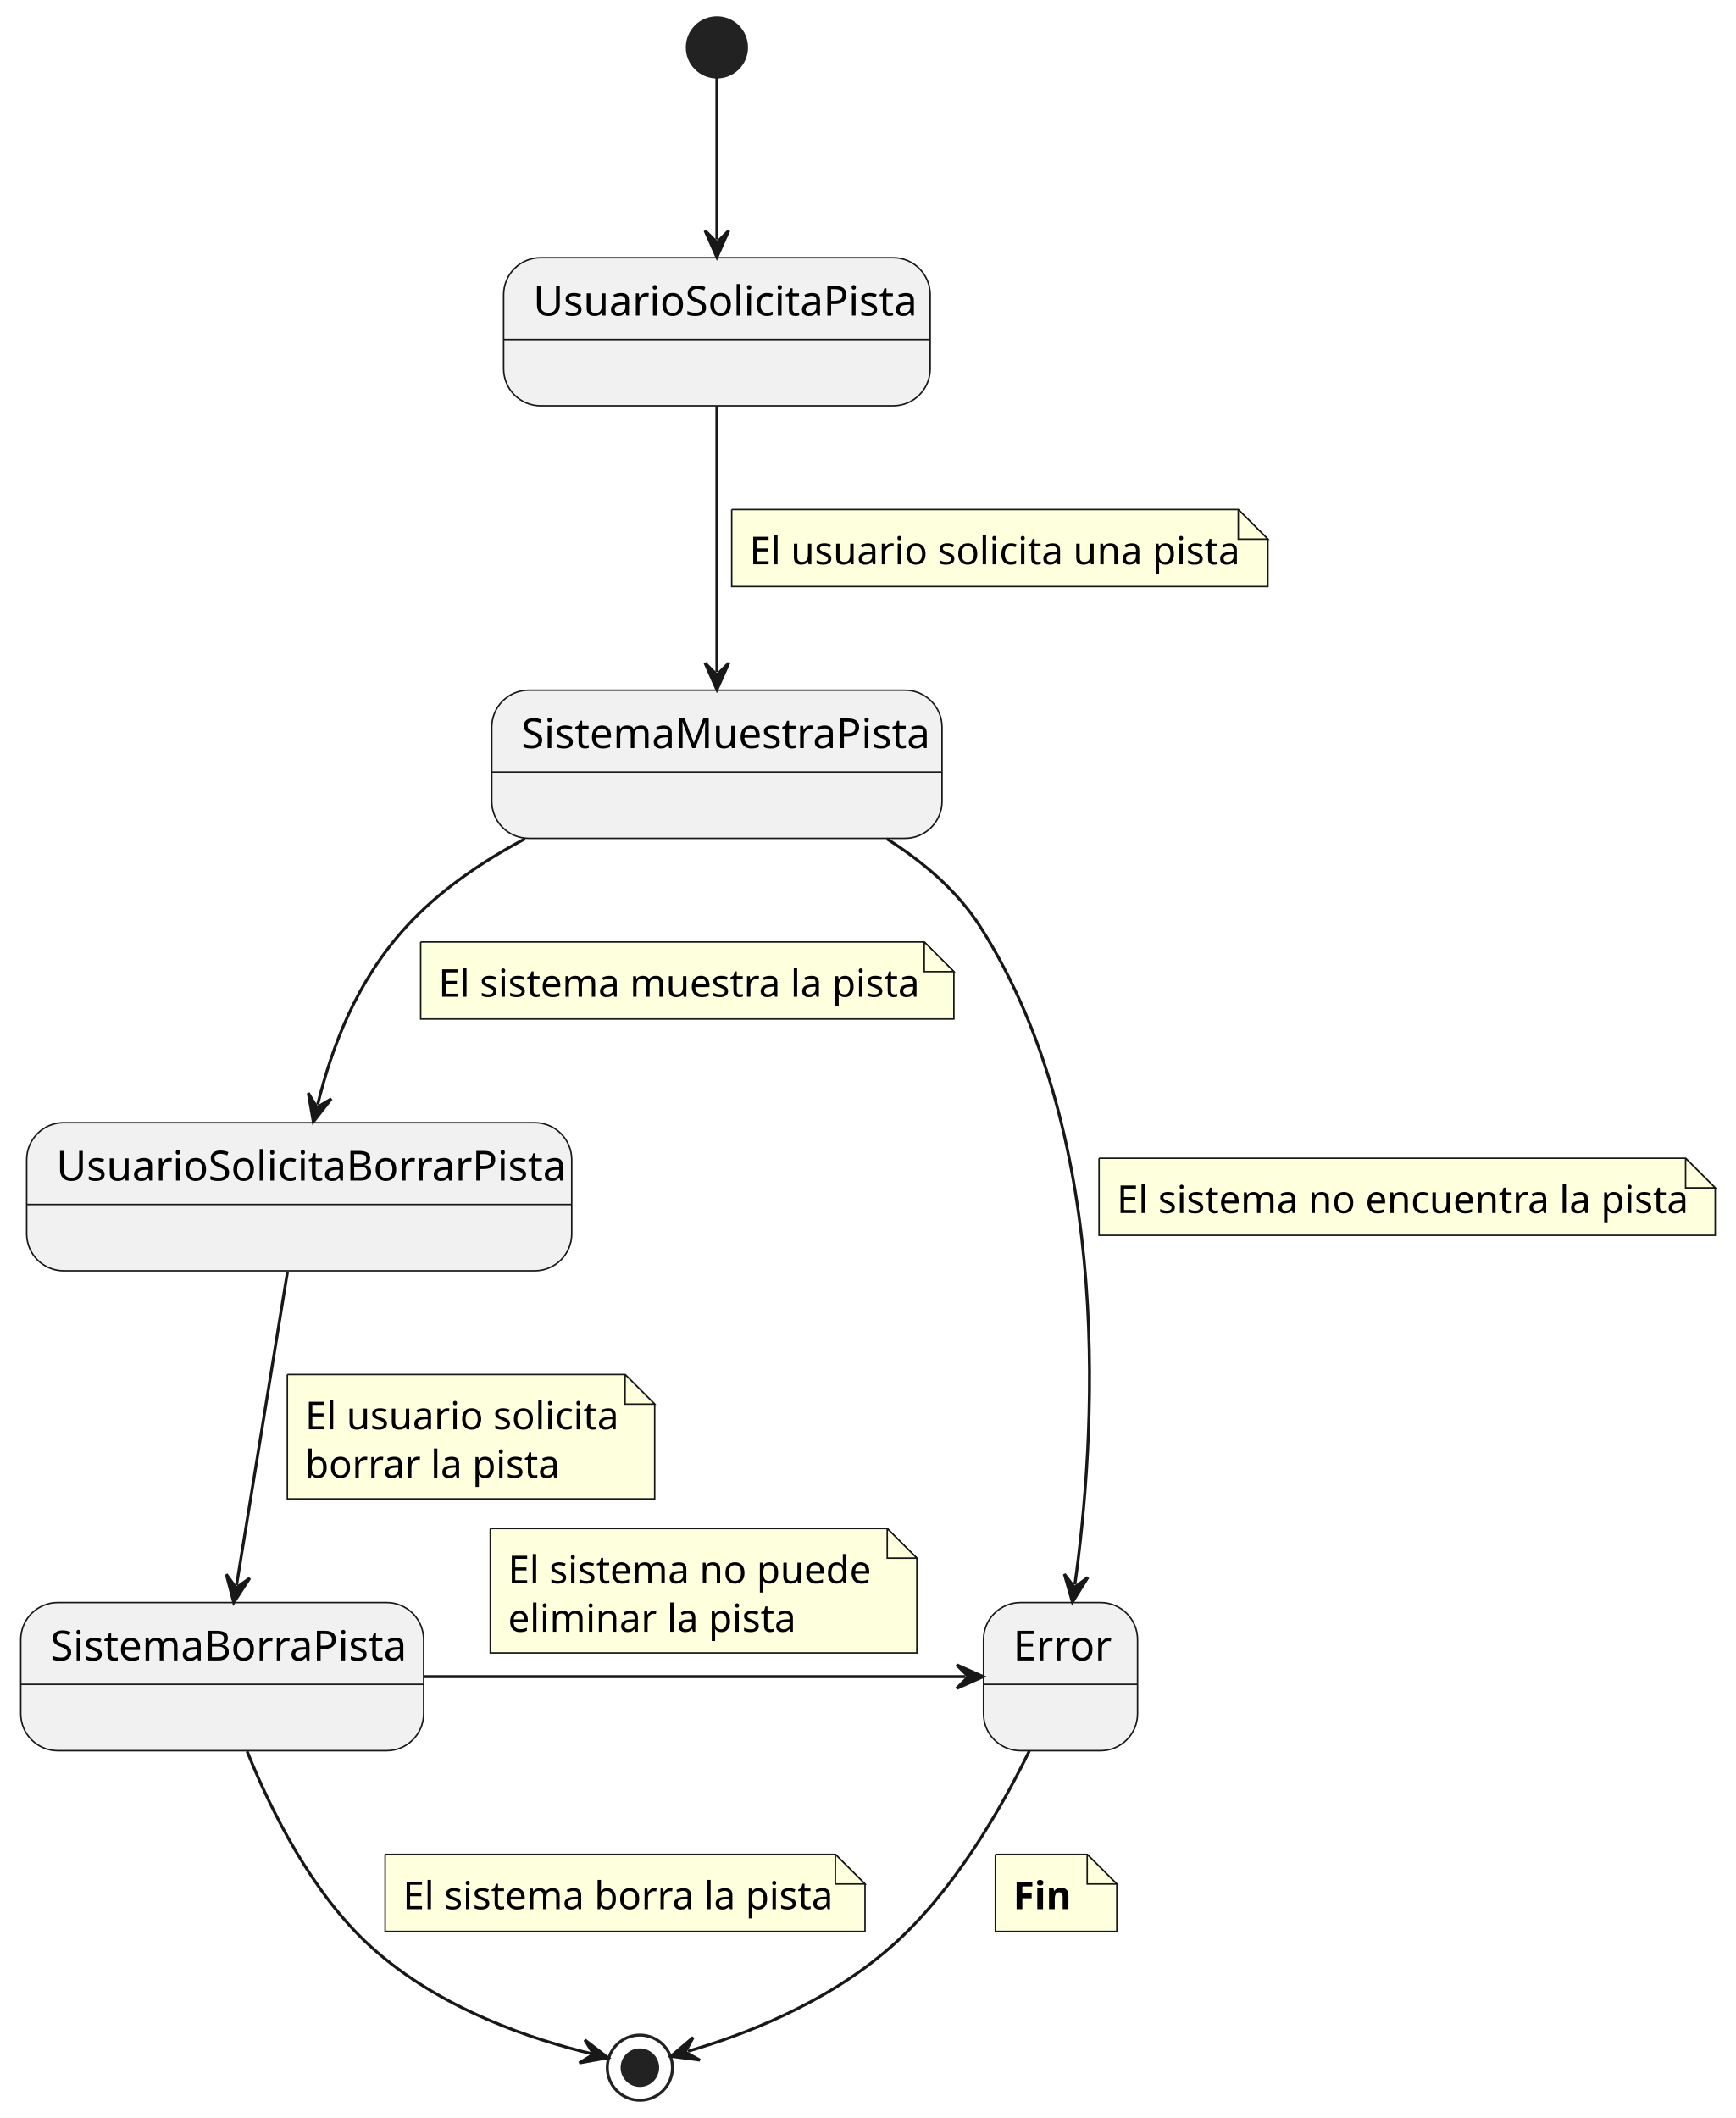
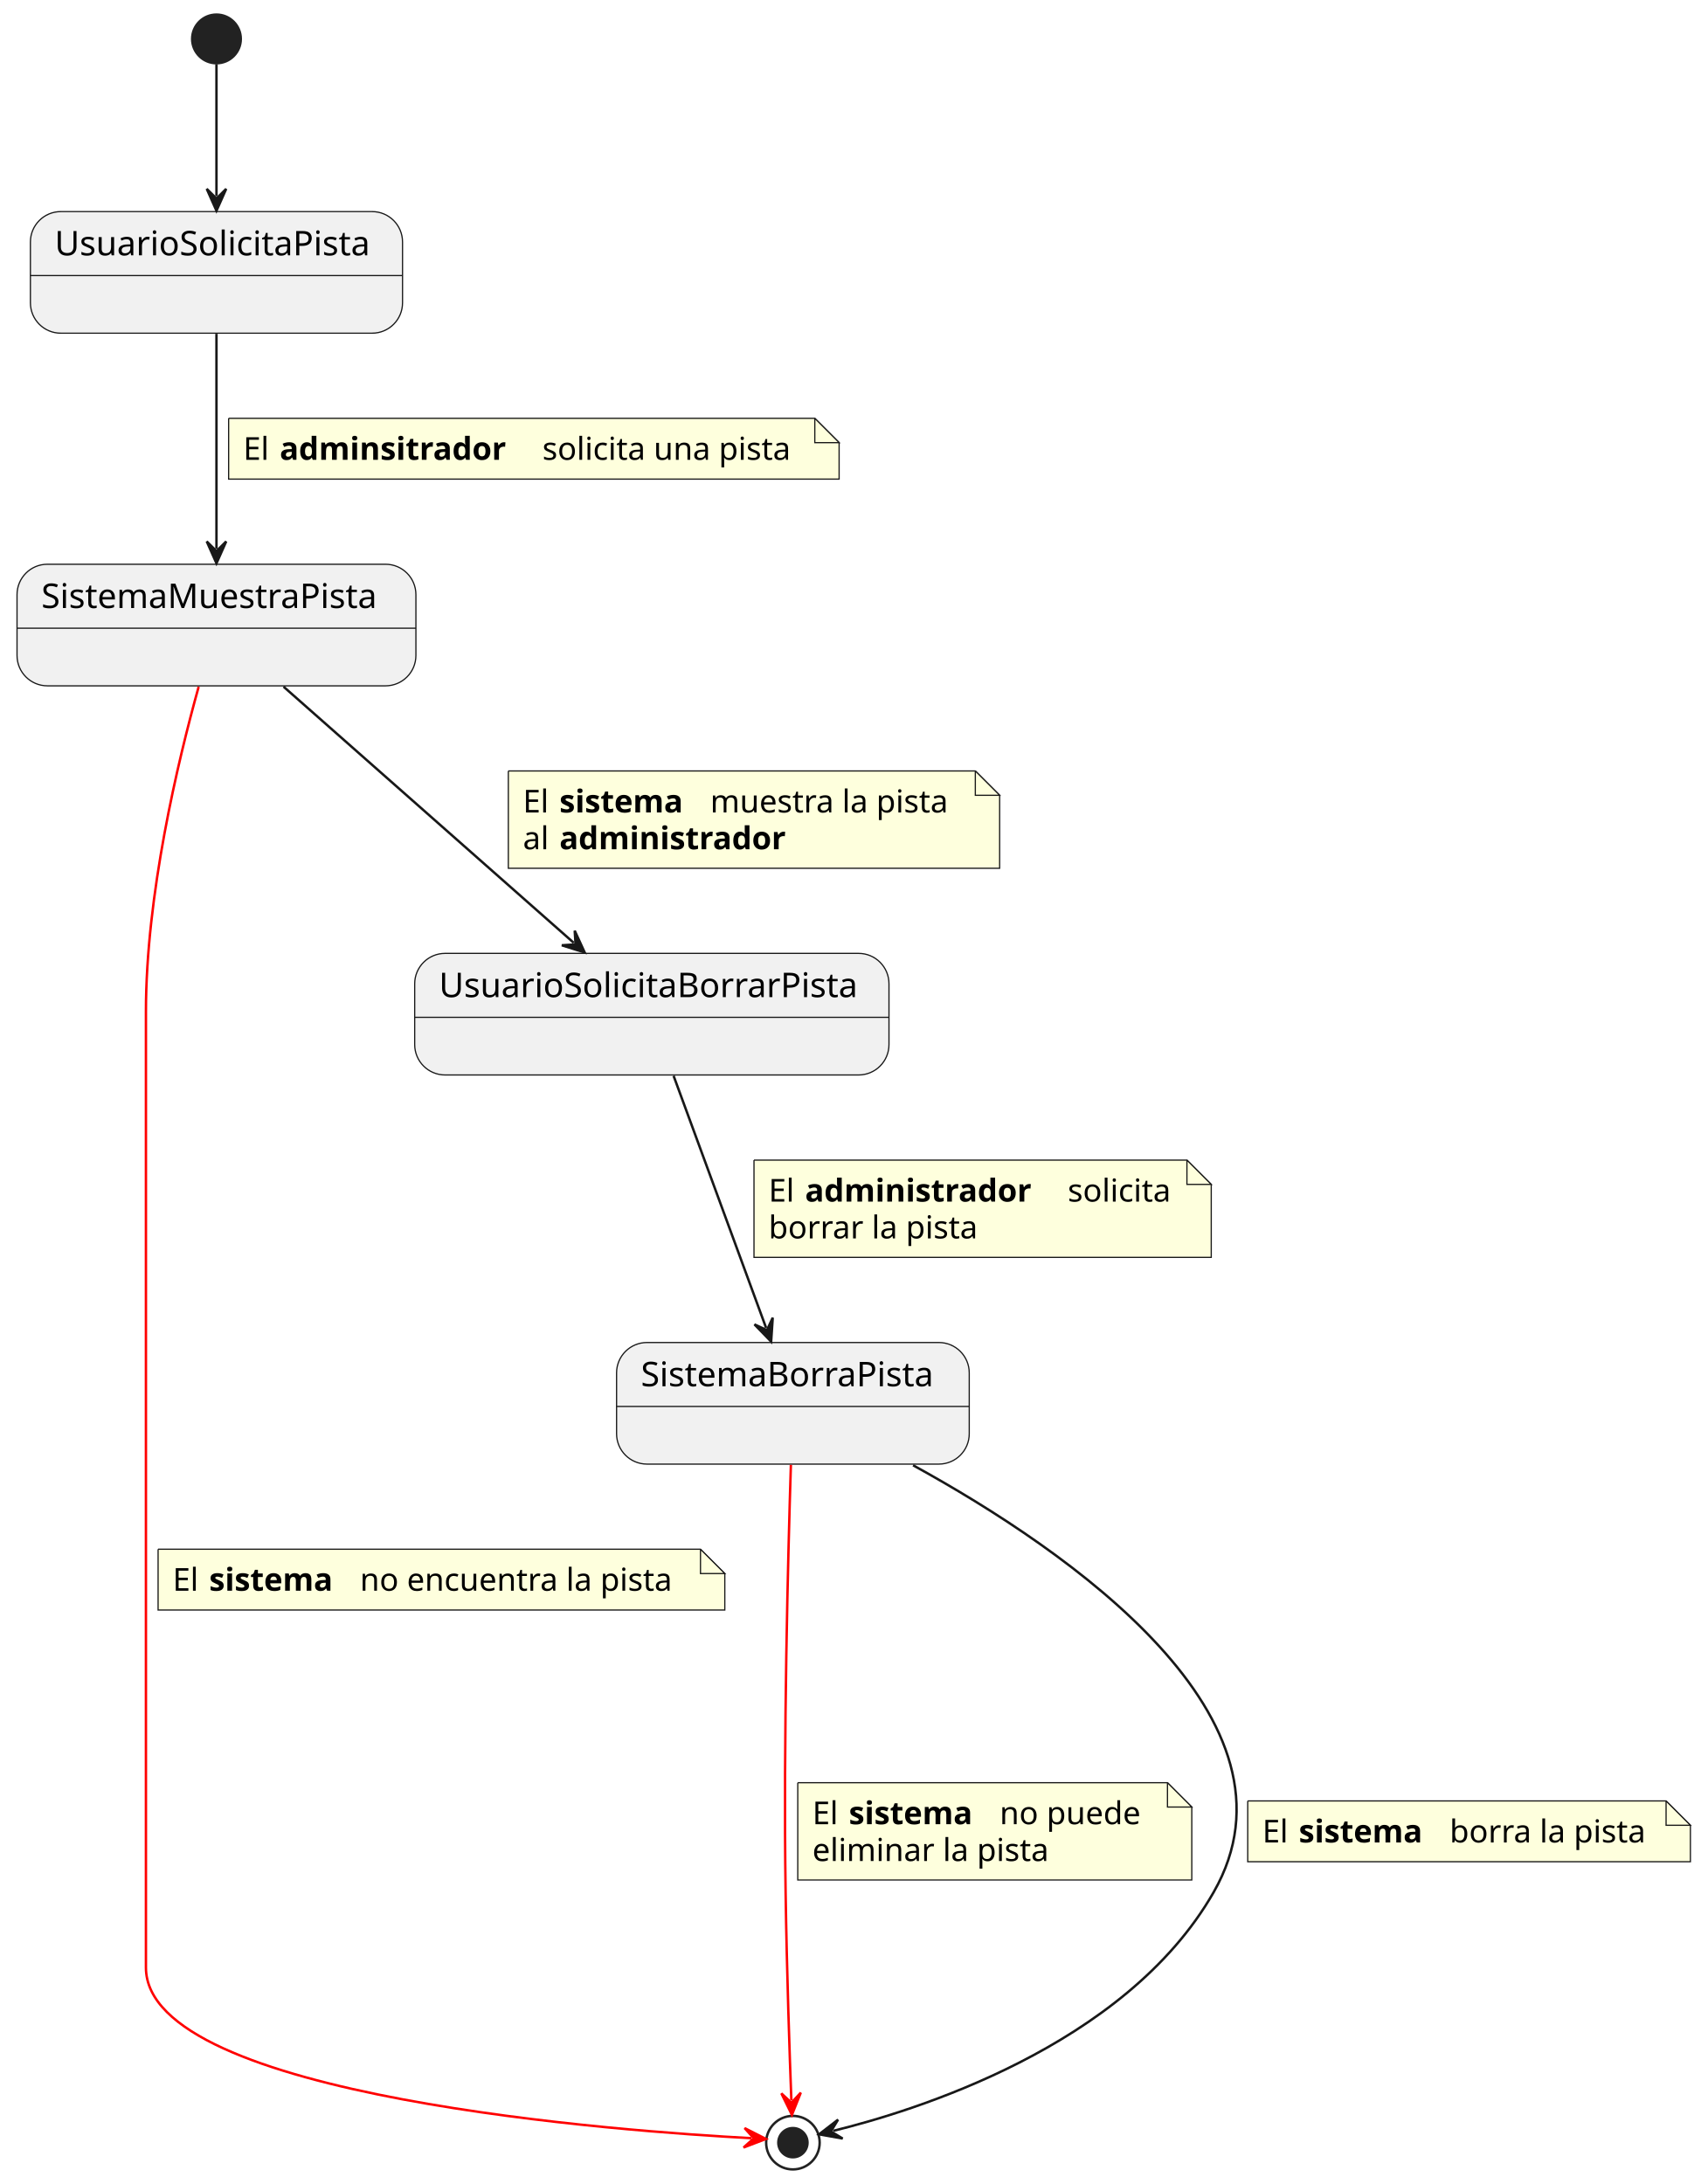
- <svg xmlns="http://www.w3.org/2000/svg" contentStyleType="text/css" height="715px" preserveAspectRatio="none" style="width:586px;height:715px;background:#FFFFFF;" version="1.1" viewBox="0 0 586 715" width="586px" zoomAndPan="magnify">
+ <svg xmlns="http://www.w3.org/2000/svg" contentStyleType="text/css" height="898px" preserveAspectRatio="none" style="width:702px;height:898px;background:#FFFFFF;" version="1.1" viewBox="0 0 702 898" width="702px" zoomAndPan="magnify">
  <defs />
  <g>
-     <ellipse cx="242" cy="16" fill="#222222" rx="10" ry="10" style="stroke:#222222;stroke-width:1.0;" />
+     <ellipse cx="89" cy="16" fill="#222222" rx="10" ry="10" style="stroke:#222222;stroke-width:1.0;" />
    <g id="UsuarioSolicitaPista">
-       <rect fill="#F1F1F1" height="50" rx="12.5" ry="12.5" style="stroke:#181818;stroke-width:0.5;" width="144" x="170" y="87" />
-       <line style="stroke:#181818;stroke-width:0.5;" x1="170" x2="314" y1="114.609" y2="114.609" />
-       <text fill="#000000" font-family="sans-serif" font-size="14" lengthAdjust="spacing" textLength="124" x="180" y="106.533">UsuarioSolicitaPista</text>
+       <rect fill="#F1F1F1" height="50" rx="12.5" ry="12.5" style="stroke:#181818;stroke-width:0.5;" width="153" x="12.5" y="87" />
+       <line style="stroke:#181818;stroke-width:0.5;" x1="12.5" x2="165.5" y1="113.297" y2="113.297" />
+       <text fill="#000000" font-family="sans-serif" font-size="14" lengthAdjust="spacing" textLength="133" x="22.5" y="104.995">UsuarioSolicitaPista</text>
    </g>
    <g id="SistemaMuestraPista">
-       <rect fill="#F1F1F1" height="50" rx="12.5" ry="12.5" style="stroke:#181818;stroke-width:0.5;" width="152" x="166" y="233" />
-       <line style="stroke:#181818;stroke-width:0.5;" x1="166" x2="318" y1="260.609" y2="260.609" />
-       <text fill="#000000" font-family="sans-serif" font-size="14" lengthAdjust="spacing" textLength="132" x="176" y="252.533">SistemaMuestraPista</text>
+       <rect fill="#F1F1F1" height="50" rx="12.5" ry="12.5" style="stroke:#181818;stroke-width:0.5;" width="164" x="7" y="232" />
+       <line style="stroke:#181818;stroke-width:0.5;" x1="7" x2="171" y1="258.297" y2="258.297" />
+       <text fill="#000000" font-family="sans-serif" font-size="14" lengthAdjust="spacing" textLength="144" x="17" y="249.995">SistemaMuestraPista</text>
    </g>
    <g id="UsuarioSolicitaBorrarPista">
-       <rect fill="#F1F1F1" height="50" rx="12.5" ry="12.5" style="stroke:#181818;stroke-width:0.5;" width="184" x="9" y="379" />
-       <line style="stroke:#181818;stroke-width:0.5;" x1="9" x2="193" y1="406.609" y2="406.609" />
-       <text fill="#000000" font-family="sans-serif" font-size="14" lengthAdjust="spacing" textLength="164" x="19" y="398.533">UsuarioSolicitaBorrarPista</text>
+       <rect fill="#F1F1F1" height="50" rx="12.5" ry="12.5" style="stroke:#181818;stroke-width:0.5;" width="195" x="170.5" y="392" />
+       <line style="stroke:#181818;stroke-width:0.5;" x1="170.5" x2="365.5" y1="418.297" y2="418.297" />
+       <text fill="#000000" font-family="sans-serif" font-size="14" lengthAdjust="spacing" textLength="175" x="180.5" y="409.995">UsuarioSolicitaBorrarPista</text>
    </g>
-     <g id="Error">
-       <rect fill="#F1F1F1" height="50" rx="12.5" ry="12.5" style="stroke:#181818;stroke-width:0.5;" width="52" x="332" y="541" />
-       <line style="stroke:#181818;stroke-width:0.5;" x1="332" x2="384" y1="568.609" y2="568.609" />
-       <text fill="#000000" font-family="sans-serif" font-size="14" lengthAdjust="spacing" textLength="32" x="342" y="560.533">Error</text>
+     <ellipse cx="326" cy="881" fill="none" rx="11" ry="11" style="stroke:#222222;stroke-width:1.0;" />
+     <ellipse cx="326" cy="881" fill="#222222" rx="6" ry="6" style="stroke:#222222;stroke-width:1.0;" />
+     <g id="SistemaBorraPista">
+       <rect fill="#F1F1F1" height="50" rx="12.5" ry="12.5" style="stroke:#181818;stroke-width:0.5;" width="145" x="253.5" y="552" />
+       <line style="stroke:#181818;stroke-width:0.5;" x1="253.5" x2="398.5" y1="578.297" y2="578.297" />
+       <text fill="#000000" font-family="sans-serif" font-size="14" lengthAdjust="spacing" textLength="125" x="263.5" y="569.995">SistemaBorraPista</text>
    </g>
-     <g id="SistemaBorraPista">
-       <rect fill="#F1F1F1" height="50" rx="12.5" ry="12.5" style="stroke:#181818;stroke-width:0.5;" width="136" x="7" y="541" />
-       <line style="stroke:#181818;stroke-width:0.5;" x1="7" x2="143" y1="568.609" y2="568.609" />
-       <text fill="#000000" font-family="sans-serif" font-size="14" lengthAdjust="spacing" textLength="116" x="17" y="560.533">SistemaBorraPista</text>
-     </g>
-     <ellipse cx="216" cy="698" fill="none" rx="11" ry="11" style="stroke:#222222;stroke-width:1.0;" />
-     <ellipse cx="216" cy="698" fill="#222222" rx="6" ry="6" style="stroke:#222222;stroke-width:1.0;" />
    <g id="link_*start*_UsuarioSolicitaPista">
-       <path d="M242,26.01 C242,39.89 242,60.97 242,80.84 " fill="none" id="*start*-to-UsuarioSolicitaPista" style="stroke:#181818;stroke-width:1.0;" />
-       <polygon fill="#181818" points="242,86.84,246,77.84,242,81.84,238,77.84,242,86.84" style="stroke:#181818;stroke-width:1.0;" />
+       <path d="M89,26.36 C89,40.29 89,60.95 89,80.65 " fill="none" id="*start*-to-UsuarioSolicitaPista" style="stroke:#181818;stroke-width:1.0;" />
+       <polygon fill="#181818" points="89,86.65,93,77.65,89,81.65,85,77.65,89,86.65" style="stroke:#181818;stroke-width:1.0;" />
    </g>
    <g id="link_UsuarioSolicitaPista_SistemaMuestraPista">
-       <path d="M242,137.1 C242,163.68 242,200.21 242,226.82 " fill="none" id="UsuarioSolicitaPista-to-SistemaMuestraPista" style="stroke:#181818;stroke-width:1.0;" />
-       <polygon fill="#181818" points="242,232.82,246,223.82,242,227.82,238,223.82,242,232.82" style="stroke:#181818;stroke-width:1.0;" />
-       <path d="M247,172 L247,198 L428,198 L428,182 L418,172 L247,172 " fill="#FEFFDD" style="stroke:#181818;stroke-width:0.5;" />
-       <path d="M418,172 L418,182 L428,182 L418,172 " fill="#FEFFDD" style="stroke:#181818;stroke-width:0.5;" />
-       <text fill="#000000" font-family="sans-serif" font-size="13" lengthAdjust="spacing" textLength="160" x="253" y="190.495">El usuario solicita una pista</text>
+       <path d="M89,137.26 C89,163.55 89,199.28 89,225.62 " fill="none" id="UsuarioSolicitaPista-to-SistemaMuestraPista" style="stroke:#181818;stroke-width:1.0;" />
+       <polygon fill="#181818" points="89,231.62,93,222.62,89,226.62,85,222.62,89,231.62" style="stroke:#181818;stroke-width:1.0;" />
+       <path d="M94,172 L94,197 L345,197 L345,182 L335,172 L94,172 " fill="#FEFFDD" style="stroke:#181818;stroke-width:0.5;" />
+       <path d="M335,172 L335,182 L345,182 L335,172 " fill="#FEFFDD" style="stroke:#181818;stroke-width:0.5;" />
+       <text fill="#000000" font-family="sans-serif" font-size="13" lengthAdjust="spacing" textLength="11" x="100" y="189.067">El</text>
+       <text fill="#000000" font-family="sans-serif" font-size="13" font-weight="bold" lengthAdjust="spacing" textLength="104" x="115" y="189.067">adminsitrador</text>
+       <text fill="#000000" font-family="sans-serif" font-size="13" lengthAdjust="spacing" textLength="107" x="223" y="189.067">solicita una pista</text>
    </g>
    <g id="link_SistemaMuestraPista_UsuarioSolicitaBorrarPista">
-       <path d="M177.27,283.13 C162.61,290.92 148.1,300.79 137,313 C120.13,331.55 112.156,353.169 107.226,372.879 " fill="none" id="SistemaMuestraPista-to-UsuarioSolicitaBorrarPista" style="stroke:#181818;stroke-width:1.0;" />
-       <polygon fill="#181818" points="105.77,378.7,111.834,370.94,106.983,373.849,104.073,368.998,105.77,378.7" style="stroke:#181818;stroke-width:1.0;" />
-       <path d="M142,318 L142,344 L322,344 L322,328 L312,318 L142,318 " fill="#FEFFDD" style="stroke:#181818;stroke-width:0.5;" />
-       <path d="M312,318 L312,328 L322,328 L312,318 " fill="#FEFFDD" style="stroke:#181818;stroke-width:0.5;" />
-       <text fill="#000000" font-family="sans-serif" font-size="13" lengthAdjust="spacing" textLength="159" x="148" y="336.495">El sistema muestra la pista</text>
+       <path d="M116.58,282.34 C150.21,312.03 202.242,357.96 235.892,387.66 " fill="none" id="SistemaMuestraPista-to-UsuarioSolicitaBorrarPista" style="stroke:#181818;stroke-width:1.0;" />
+       <polygon fill="#181818" points="240.39,391.63,236.289,382.675,236.641,388.321,230.995,388.673,240.39,391.63" style="stroke:#181818;stroke-width:1.0;" />
+       <path d="M209,317 L209,357 L411,357 L411,327 L401,317 L209,317 " fill="#FEFFDD" style="stroke:#181818;stroke-width:0.5;" />
+       <path d="M401,317 L401,327 L411,327 L401,317 " fill="#FEFFDD" style="stroke:#181818;stroke-width:0.5;" />
+       <text fill="#000000" font-family="sans-serif" font-size="13" lengthAdjust="spacing" textLength="11" x="215" y="334.067">El</text>
+       <text fill="#000000" font-family="sans-serif" font-size="13" font-weight="bold" lengthAdjust="spacing" textLength="58" x="230" y="334.067">sistema</text>
+       <text fill="#000000" font-family="sans-serif" font-size="13" lengthAdjust="spacing" textLength="104" x="292" y="334.067">muestra la pista</text>
+       <text fill="#000000" font-family="sans-serif" font-size="13" lengthAdjust="spacing" textLength="11" x="215" y="349.2">al</text>
+       <text fill="#000000" font-family="sans-serif" font-size="13" font-weight="bold" lengthAdjust="spacing" textLength="104" x="230" y="349.2">administrador</text>
    </g>
-     <g id="link_SistemaMuestraPista_Error">
-       <path d="M299.36,283.17 C311.65,290.95 323.25,300.8 331,313 C376.9,385.23 369.465,487.227 362.845,534.917 " fill="none" id="SistemaMuestraPista-to-Error" style="stroke:#181818;stroke-width:1.0;" />
-       <polygon fill="#181818" points="362.02,540.86,367.219,532.495,362.707,535.908,359.295,531.395,362.02,540.86" style="stroke:#181818;stroke-width:1.0;" />
-       <path d="M371,391 L371,417 L579,417 L579,401 L569,391 L371,391 " fill="#FEFFDD" style="stroke:#181818;stroke-width:0.5;" />
-       <path d="M569,391 L569,401 L579,401 L569,391 " fill="#FEFFDD" style="stroke:#181818;stroke-width:0.5;" />
-       <text fill="#000000" font-family="sans-serif" font-size="13" lengthAdjust="spacing" textLength="187" x="377" y="409.495">El sistema no encuentra la pista</text>
+     <g id="link_SistemaMuestraPista_*end*">
+       <path d="M81.68,282.38 C73.09,313.2 60,368.03 60,416 C60,416 60,416 60,809 C60,862.65 258.578,876.492 308.918,879.162 " fill="none" id="SistemaMuestraPista-to-*end*" style="stroke:#FF0000;stroke-width:1.0;" />
+       <polygon fill="#FF0000" points="314.91,879.48,306.135,875.009,309.917,879.215,305.711,882.998,314.91,879.48" style="stroke:#FF0000;stroke-width:1.0;" />
+       <path d="M65,637 L65,662 L298,662 L298,647 L288,637 L65,637 " fill="#FEFFDD" style="stroke:#181818;stroke-width:0.5;" />
+       <path d="M288,637 L288,647 L298,647 L288,637 " fill="#FEFFDD" style="stroke:#181818;stroke-width:0.5;" />
+       <text fill="#000000" font-family="sans-serif" font-size="13" lengthAdjust="spacing" textLength="11" x="71" y="654.067">El</text>
+       <text fill="#000000" font-family="sans-serif" font-size="13" font-weight="bold" lengthAdjust="spacing" textLength="58" x="86" y="654.067">sistema</text>
+       <text fill="#000000" font-family="sans-serif" font-size="13" lengthAdjust="spacing" textLength="135" x="148" y="654.067">no encuentra la pista</text>
    </g>
    <g id="link_UsuarioSolicitaBorrarPista_SistemaBorraPista">
-       <path d="M97.05,429.3 C92.14,459.55 84.752,504.968 79.862,535.078 " fill="none" id="UsuarioSolicitaBorrarPista-to-SistemaBorraPista" style="stroke:#181818;stroke-width:1.0;" />
-       <polygon fill="#181818" points="78.9,541,84.291,532.758,79.701,536.065,76.394,531.475,78.9,541" style="stroke:#181818;stroke-width:1.0;" />
-       <path d="M97,464 L97,506 L221,506 L221,474 L211,464 L97,464 " fill="#FEFFDD" style="stroke:#181818;stroke-width:0.5;" />
-       <path d="M211,464 L211,474 L221,474 L211,464 " fill="#FEFFDD" style="stroke:#181818;stroke-width:0.5;" />
-       <text fill="#000000" font-family="sans-serif" font-size="13" lengthAdjust="spacing" textLength="103" x="103" y="482.495">El usuario solicita</text>
-       <text fill="#000000" font-family="sans-serif" font-size="13" lengthAdjust="spacing" textLength="79" x="103" y="498.847">borrar la pista</text>
-     </g>
-     <g id="link_SistemaBorraPista_Error">
-       <path d="M143.15,566 C203.82,566 283.38,566 325.9,566 " fill="none" id="SistemaBorraPista-to-Error" style="stroke:#181818;stroke-width:1.0;" />
-       <polygon fill="#181818" points="331.9,566,322.9,562,326.9,566,322.9,570,331.9,566" style="stroke:#181818;stroke-width:1.0;" />
-       <path d="M165.5,516 L165.5,558 L309.5,558 L309.5,526 L299.5,516 L165.5,516 " fill="#FEFFDD" style="stroke:#181818;stroke-width:0.5;" />
-       <path d="M299.5,516 L299.5,526 L309.5,526 L299.5,516 " fill="#FEFFDD" style="stroke:#181818;stroke-width:0.5;" />
-       <text fill="#000000" font-family="sans-serif" font-size="13" lengthAdjust="spacing" textLength="119" x="171.5" y="534.495">El sistema no puede</text>
-       <text fill="#000000" font-family="sans-serif" font-size="13" lengthAdjust="spacing" textLength="91" x="171.5" y="550.847">eliminar la pista</text>
-     </g>
-     <g id="link_Error_*end*">
-       <path d="M347.47,591.07 C337.8,610.9 321.8,638.64 301,657 C278.25,677.07 249.444,687.39 232.244,692.471 " fill="none" id="Error-to-*end*" style="stroke:#181818;stroke-width:1.0;" />
-       <polygon fill="#181818" points="226.49,694.17,236.254,695.457,231.285,692.754,233.988,687.784,226.49,694.17" style="stroke:#181818;stroke-width:1.0;" />
-       <path d="M336,626 L336,652 L377,652 L377,636 L367,626 L336,626 " fill="#FEFFDD" style="stroke:#181818;stroke-width:0.5;" />
-       <path d="M367,626 L367,636 L377,636 L367,626 " fill="#FEFFDD" style="stroke:#181818;stroke-width:0.5;" />
-       <text fill="#000000" font-family="sans-serif" font-size="13" font-weight="bold" lengthAdjust="spacing" textLength="20" x="342" y="644.495">Fin</text>
+       <path d="M276.94,442.34 C287.83,472.03 304.083,516.297 314.983,545.997 " fill="none" id="UsuarioSolicitaBorrarPista-to-SistemaBorraPista" style="stroke:#181818;stroke-width:1.0;" />
+       <polygon fill="#181818" points="317.05,551.63,317.704,541.803,315.327,546.936,310.194,544.559,317.05,551.63" style="stroke:#181818;stroke-width:1.0;" />
+       <path d="M310,477 L310,517 L498,517 L498,487 L488,477 L310,477 " fill="#FEFFDD" style="stroke:#181818;stroke-width:0.5;" />
+       <path d="M488,477 L488,487 L498,487 L488,477 " fill="#FEFFDD" style="stroke:#181818;stroke-width:0.5;" />
+       <text fill="#000000" font-family="sans-serif" font-size="13" lengthAdjust="spacing" textLength="11" x="316" y="494.067">El</text>
+       <text fill="#000000" font-family="sans-serif" font-size="13" font-weight="bold" lengthAdjust="spacing" textLength="104" x="331" y="494.067">administrador</text>
+       <text fill="#000000" font-family="sans-serif" font-size="13" lengthAdjust="spacing" textLength="44" x="439" y="494.067">solicita</text>
+       <text fill="#000000" font-family="sans-serif" font-size="13" lengthAdjust="spacing" textLength="89" x="316" y="509.2">borrar la pista</text>
    </g>
    <g id="link_SistemaBorraPista_*end*">
-       <path d="M83.42,591.23 C91.42,611.15 105.18,638.94 125,657 C148.98,678.85 180.99,688.761 199.4,693.241 " fill="none" id="SistemaBorraPista-to-*end*" style="stroke:#181818;stroke-width:1.0;" />
-       <polygon fill="#181818" points="205.23,694.66,197.431,688.645,200.372,693.478,195.539,696.419,205.23,694.66" style="stroke:#181818;stroke-width:1.0;" />
-       <path d="M130,626 L130,652 L292,652 L292,636 L282,626 L130,626 " fill="#FEFFDD" style="stroke:#181818;stroke-width:0.5;" />
-       <path d="M282,626 L282,636 L292,636 L282,626 " fill="#FEFFDD" style="stroke:#181818;stroke-width:0.5;" />
-       <text fill="#000000" font-family="sans-serif" font-size="13" lengthAdjust="spacing" textLength="141" x="136" y="644.495">El sistema borra la pista</text>
+       <path d="M325.17,602.32 C323.99,639.97 322.07,714.63 323,778 C323.49,811.48 324.663,845.124 325.363,863.584 " fill="none" id="SistemaBorraPista-to-*end*" style="stroke:#FF0000;stroke-width:1.0;" />
+       <polygon fill="#FF0000" points="325.59,869.58,329.246,860.435,325.401,864.584,321.252,860.738,325.59,869.58" style="stroke:#FF0000;stroke-width:1.0;" />
+       <path d="M328,733 L328,773 L490,773 L490,743 L480,733 L328,733 " fill="#FEFFDD" style="stroke:#181818;stroke-width:0.5;" />
+       <path d="M480,733 L480,743 L490,743 L480,733 " fill="#FEFFDD" style="stroke:#181818;stroke-width:0.5;" />
+       <text fill="#000000" font-family="sans-serif" font-size="13" lengthAdjust="spacing" textLength="11" x="334" y="750.067">El</text>
+       <text fill="#000000" font-family="sans-serif" font-size="13" font-weight="bold" lengthAdjust="spacing" textLength="58" x="349" y="750.067">sistema</text>
+       <text fill="#000000" font-family="sans-serif" font-size="13" lengthAdjust="spacing" textLength="60" x="411" y="750.067">no puede</text>
+       <text fill="#000000" font-family="sans-serif" font-size="13" lengthAdjust="spacing" textLength="101" x="334" y="765.2">eliminar la pista</text>
+     </g>
+     <g id="link_SistemaBorraPista_*end*">
+       <path d="M375.41,602.48 C439.78,637.87 539.59,706.94 499,778 C462.51,841.88 374.477,868.321 342.597,876.141 " fill="none" id="SistemaBorraPista-to-*end*-1" style="stroke:#181818;stroke-width:1.0;" />
+       <polygon fill="#181818" points="336.77,877.57,346.464,879.311,341.626,876.379,344.558,871.541,336.77,877.57" style="stroke:#181818;stroke-width:1.0;" />
+       <path d="M513,740.5 L513,765.5 L695,765.5 L695,750.5 L685,740.5 L513,740.5 " fill="#FEFFDD" style="stroke:#181818;stroke-width:0.5;" />
+       <path d="M685,740.5 L685,750.5 L695,750.5 L685,740.5 " fill="#FEFFDD" style="stroke:#181818;stroke-width:0.5;" />
+       <text fill="#000000" font-family="sans-serif" font-size="13" lengthAdjust="spacing" textLength="11" x="519" y="757.567">El</text>
+       <text fill="#000000" font-family="sans-serif" font-size="13" font-weight="bold" lengthAdjust="spacing" textLength="58" x="534" y="757.567">sistema</text>
+       <text fill="#000000" font-family="sans-serif" font-size="13" lengthAdjust="spacing" textLength="84" x="596" y="757.567">borra la pista</text>
    </g>
  </g>
</svg>
